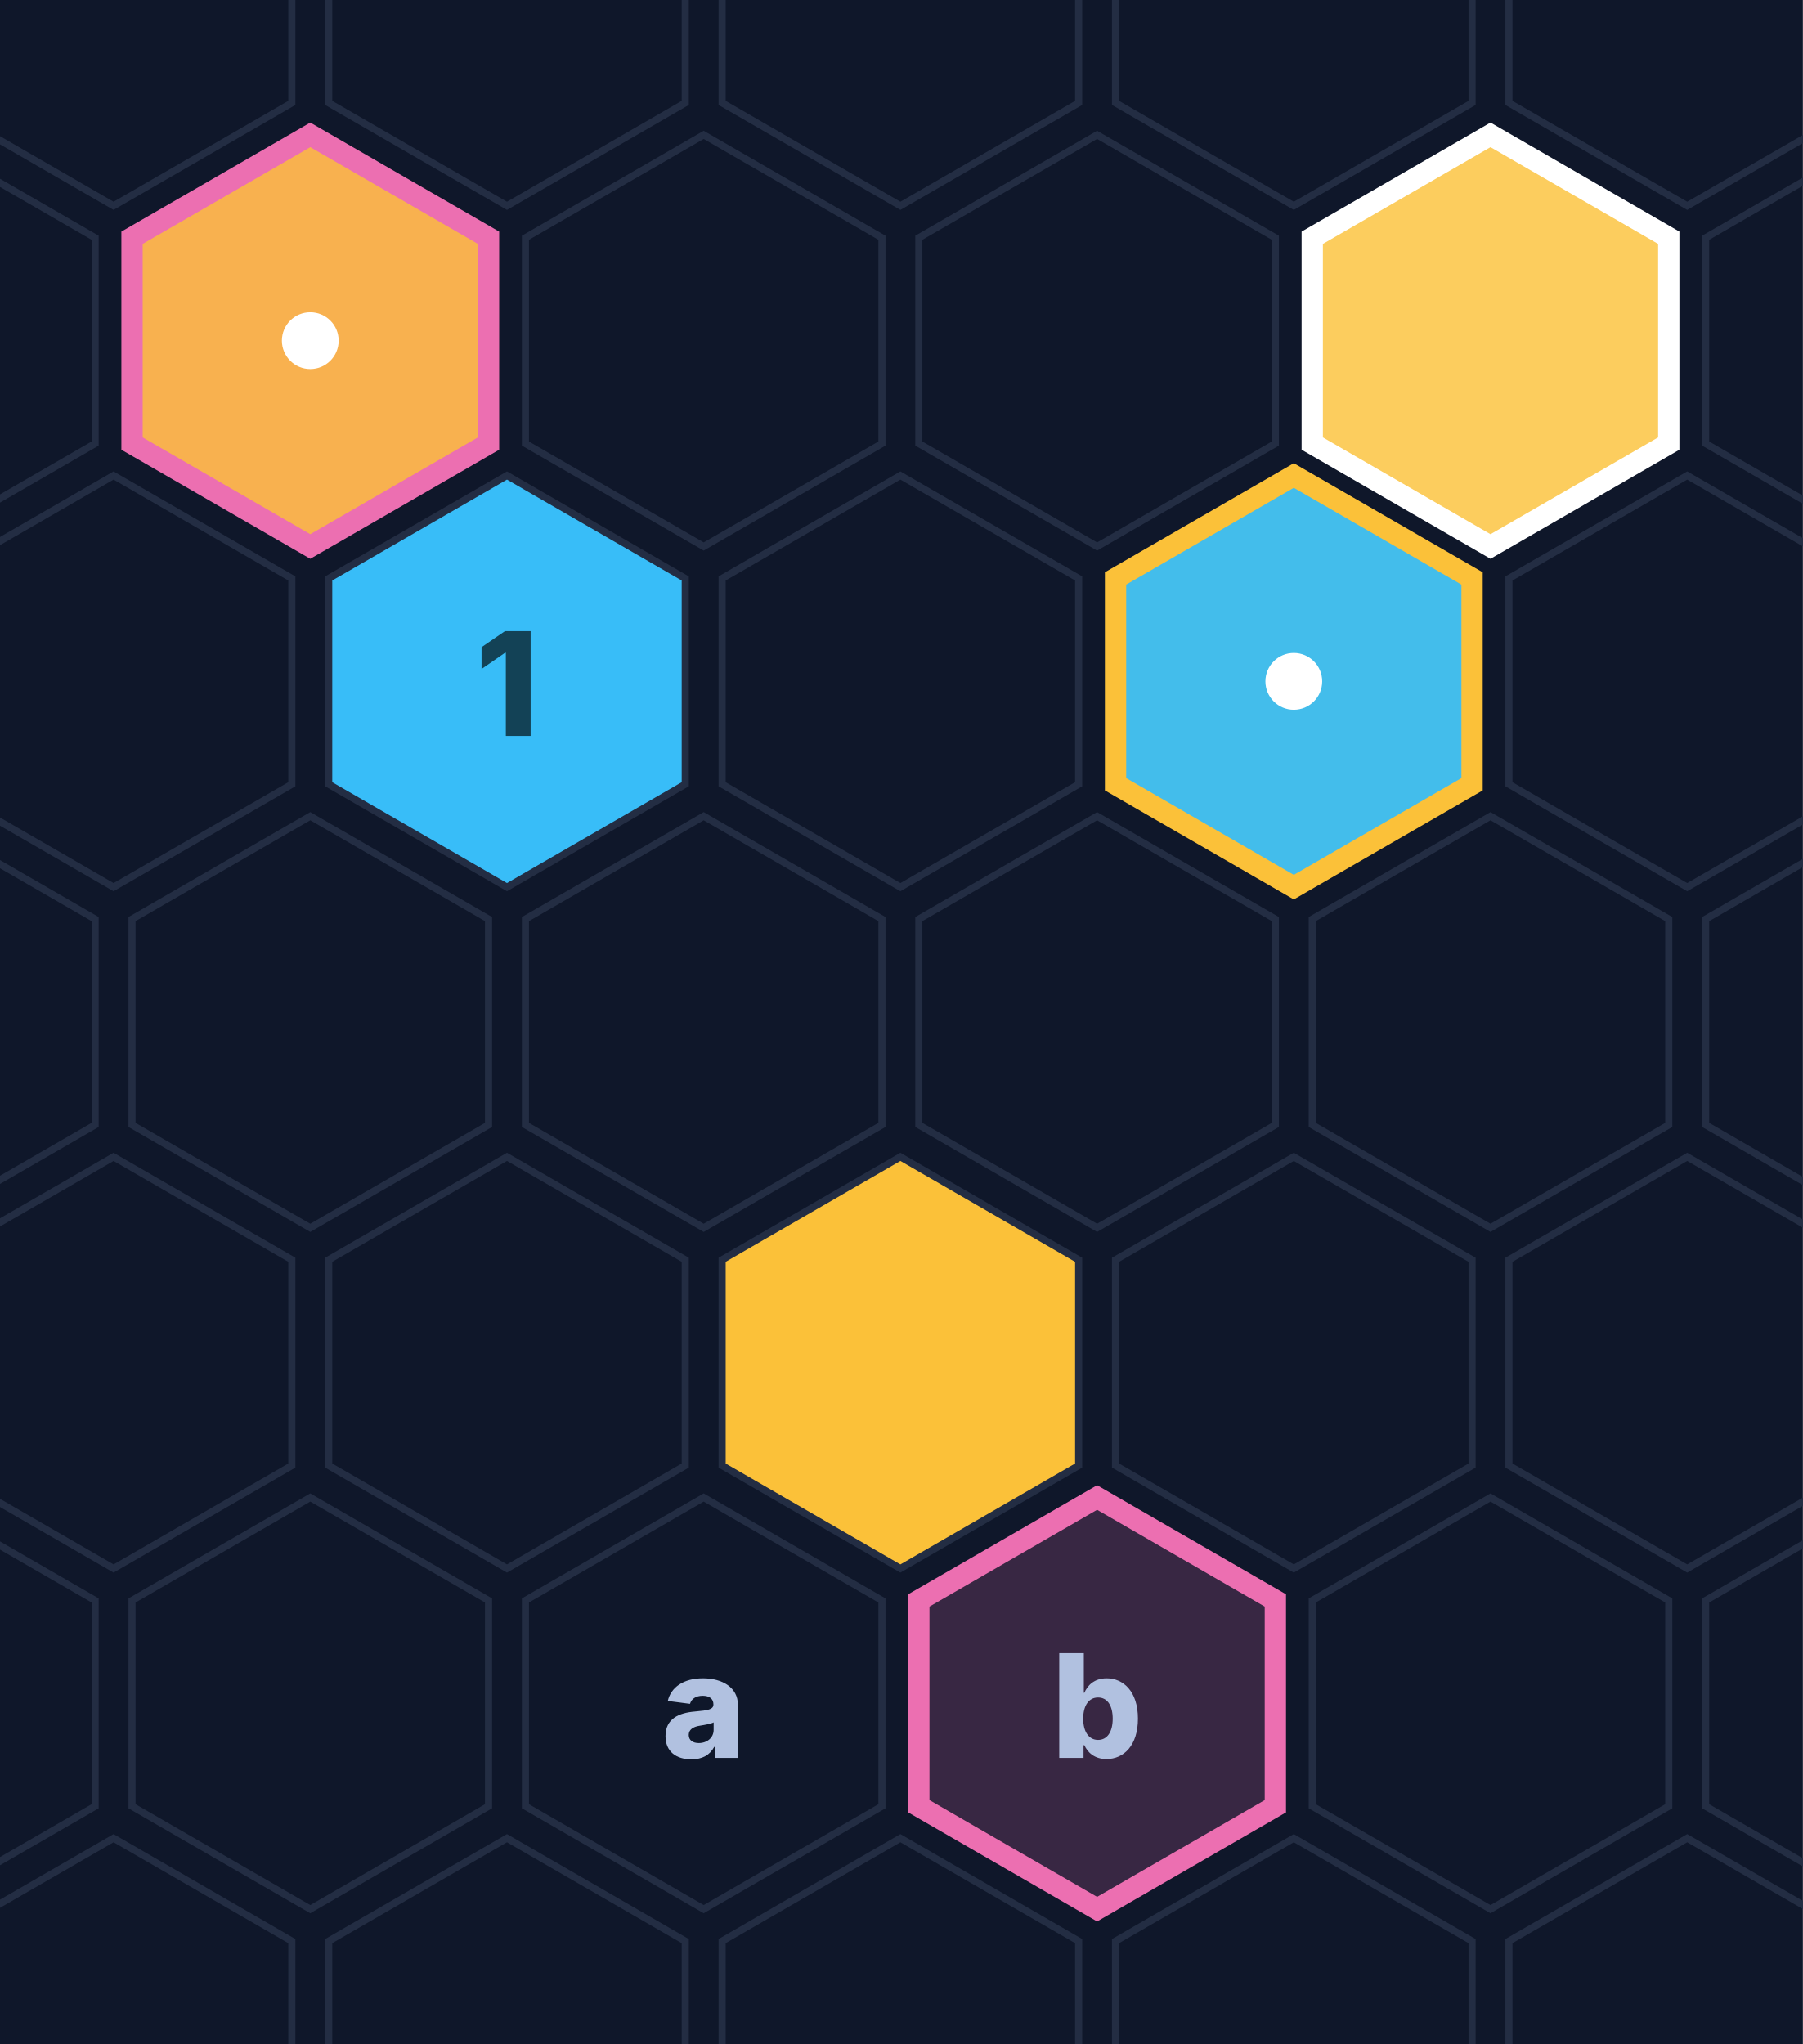
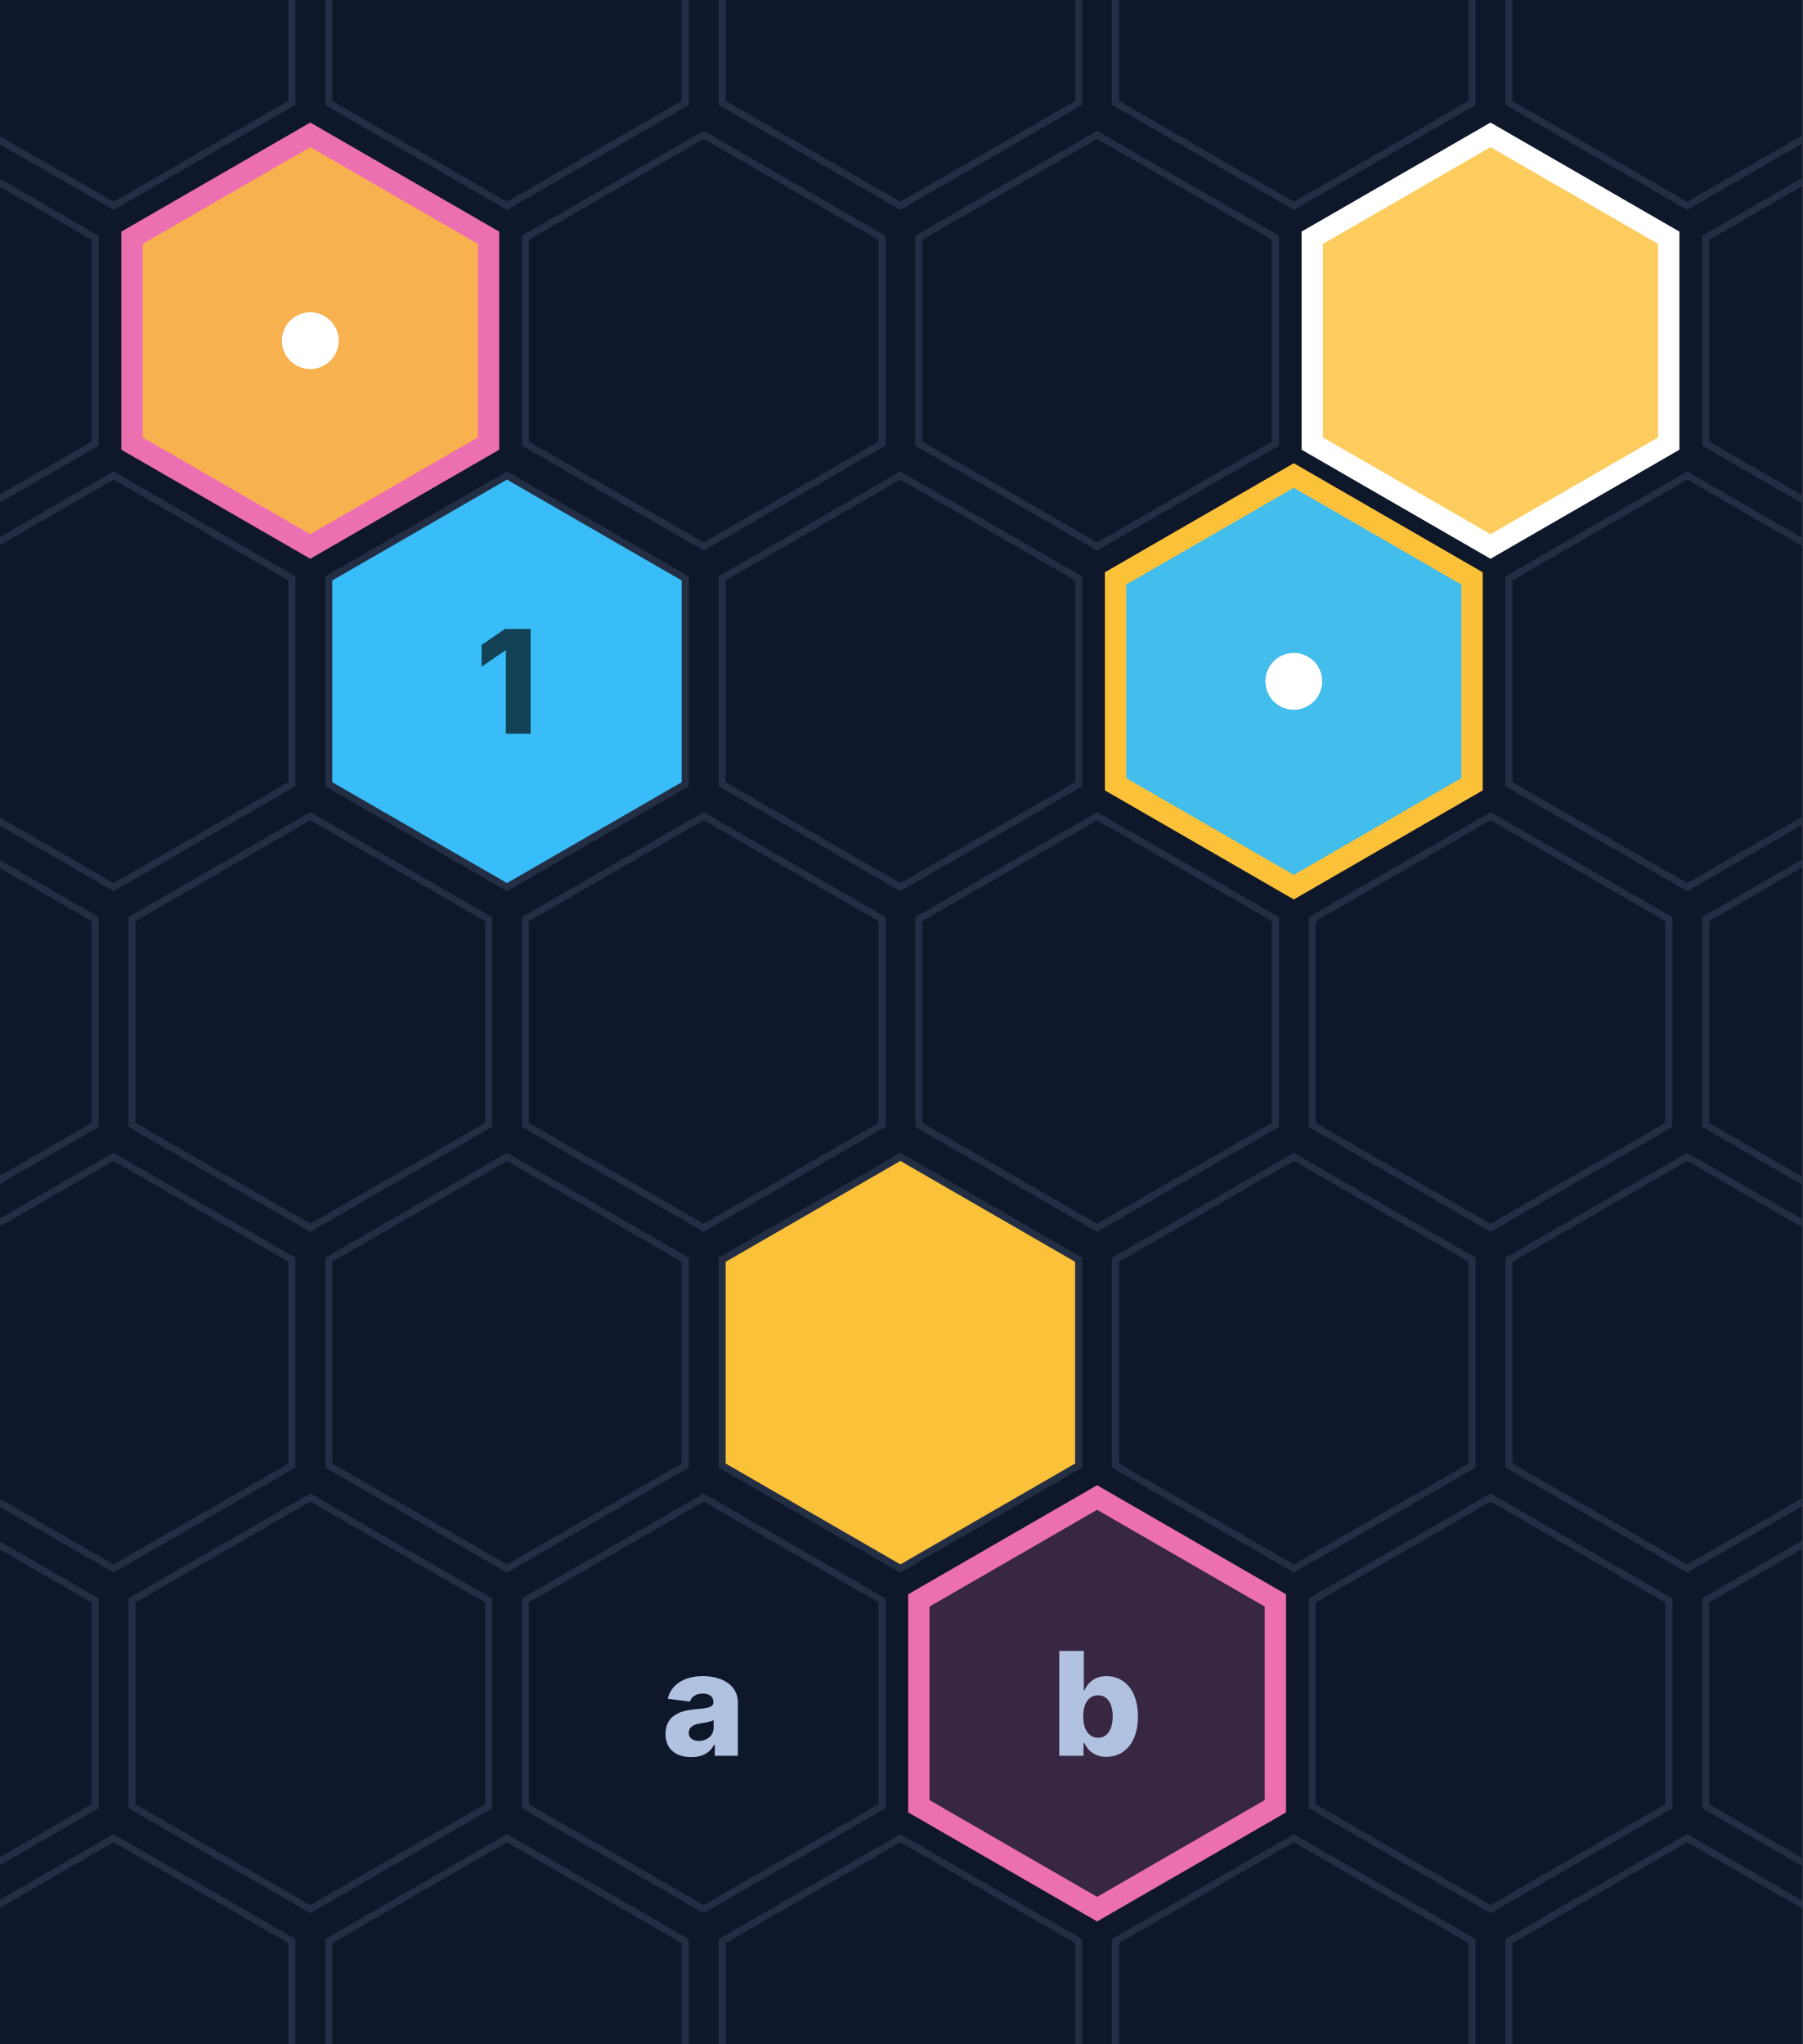
<svg xmlns="http://www.w3.org/2000/svg" viewBox="-87.426 -96.0 508 576">
  <rect x="-87.426" y="-96.0" width="100%" height="100%" fill="rgba(15, 23, 42, 1.0)" />
-   <g>
-     <polygon mask="url(#full-mask)" points="-60.622,355.0 -60.622,413.0 -110.851,442.0 -161.081,413.0 -161.081,355.0 -110.851,326.0" fill="rgba(0, 0, 0, 0.0)" stroke="rgba(35, 45, 67, 1.0)" stroke-width="2.0" />
-     <polygon mask="url(#full-mask)" points="-5.196,451.0 -5.196,509.0 -55.426,538.0 -105.655,509.0 -105.655,451.0 -55.426,422.0" fill="rgba(0, 0, 0, 0.0)" stroke="rgba(35, 45, 67, 1.0)" stroke-width="2.0" />
-     <polygon mask="url(#full-mask)" points="-60.622,163.0 -60.622,221.0 -110.851,250.0 -161.081,221.0 -161.081,163.0 -110.851,134.0" fill="rgba(0, 0, 0, 0.0)" stroke="rgba(35, 45, 67, 1.0)" stroke-width="2.0" />
-     <polygon mask="url(#full-mask)" points="-5.196,259.0 -5.196,317.0 -55.426,346.0 -105.655,317.0 -105.655,259.0 -55.426,230.0" fill="rgba(0, 0, 0, 0.0)" stroke="rgba(35, 45, 67, 1.0)" stroke-width="2.0" />
-     <polygon mask="url(#full-mask)" points="50.229,355.0 50.229,413.0 3.5514757175273244E-15,442.0 -50.229,413.0 -50.229,355.0 -1.0654427152581972E-14,326.0" fill="rgba(0, 0, 0, 0.0)" stroke="rgba(35, 45, 67, 1.0)" stroke-width="2.0" />
-     <polygon mask="url(#full-mask)" points="105.655,451.0 105.655,509.0 55.426,538.0 5.196,509.0 5.196,451.0 55.426,422.0" fill="rgba(0, 0, 0, 0.0)" stroke="rgba(35, 45, 67, 1.0)" stroke-width="2.0" />
-     <polygon mask="url(#full-mask)" points="-60.622,-29 -60.622,29 -110.851,58.0 -161.081,29 -161.081,-29 -110.851,-58.0" fill="rgba(0, 0, 0, 0.0)" stroke="rgba(35, 45, 67, 1.0)" stroke-width="2.0" />
-     <polygon mask="url(#full-mask)" points="-5.196,67.0 -5.196,125.0 -55.426,154.0 -105.655,125.0 -105.655,67.0 -55.426,38.0" fill="rgba(0, 0, 0, 0.0)" stroke="rgba(35, 45, 67, 1.0)" stroke-width="2.0" />
-     <polygon mask="url(#full-mask)" points="50.229,163.0 50.229,221.0 3.5514757175273244E-15,250.0 -50.229,221.0 -50.229,163.0 -1.0654427152581972E-14,134.0" fill="rgba(0, 0, 0, 0.0)" stroke="rgba(35, 45, 67, 1.0)" stroke-width="2.0" />
-     <polygon mask="url(#full-mask)" points="105.655,259.0 105.655,317.0 55.426,346.0 5.196,317.0 5.196,259.0 55.426,230.0" fill="rgba(0, 0, 0, 0.0)" stroke="rgba(35, 45, 67, 1.0)" stroke-width="2.0" />
-     <polygon mask="url(#full-mask)" points="161.081,355.0 161.081,413.0 110.851,442.0 60.622,413.0 60.622,355.0 110.851,326.0" fill="rgba(0, 0, 0, 0.0)" stroke="rgba(35, 45, 67, 1.0)" stroke-width="2.0" />
-     <text fill="rgba(177, 193, 224, 1.0)" font-weight="800" font-family="system-ui, -apple-system, BlinkMacSystemFont, sans-serif" font-size="40.6px" text-anchor="middle" dominant-baseline="middle" x="110.851" y="384.0">a</text>
-     <polygon mask="url(#full-mask)" points="216.506,451.0 216.506,509.0 166.277,538.0 116.047,509.0 116.047,451.0 166.277,422.0" fill="rgba(0, 0, 0, 0.0)" stroke="rgba(35, 45, 67, 1.0)" stroke-width="2.0" />
-     <polygon mask="url(#full-mask)" points="-5.196,-125.0 -5.196,-67.0 -55.426,-38.0 -105.655,-67.0 -105.655,-125.0 -55.426,-154.0" fill="rgba(0, 0, 0, 0.0)" stroke="rgba(35, 45, 67, 1.0)" stroke-width="2.0" />
-     <polygon mask="url(#full-mask)" points="50.229,-29 50.229,29 3.5514757175273244E-15,58.0 -50.229,29 -50.229,-29 -1.0654427152581972E-14,-58.0" fill="rgba(251, 193, 57, 1.0)" stroke="rgba(35, 45, 67, 1.0)" stroke-width="2.0" />
-     <polygon mask="url(#full-mask)" points="50.229,-29 50.229,29 3.5514757175273244E-15,58.0 -50.229,29 -50.229,-29 -1.0654427152581972E-14,-58.0" fill="rgba(236, 111, 177, 0.188)" stroke="rgba(236, 111, 177, 1.0)" stroke-width="6.0" />
+   <defs>
+     <mask x="-87.426" y="-96.0" width="100%" height="100%" id="full-mask" mask-type="luminance" maskUnits="userSpaceOnUse">
+       <rect x="-87.426" y="-96.0" width="100%" height="100%" fill="rgba(255, 255, 255, 1.0)" />
+     </mask>
+     <mask x="-87.426" y="-96.0" width="100%" height="100%" id="text-mask" mask-type="luminance" maskUnits="userSpaceOnUse">
+       <rect x="-87.426" y="-96.0" width="100%" height="100%" fill="rgba(255, 255, 255, 1.0)" />
+       <text stroke="rgba(51, 51, 51, 1.0)" stroke-width="6.767" stroke-linecap="round" stroke-linejoin="round" font-weight="800" font-family="system-ui, -apple-system, BlinkMacSystemFont, sans-serif" font-size="40.6px" text-anchor="middle" dominant-baseline="central" x="110.851" y="384.0">a</text>
+       <text fill="rgba(0, 0, 0, 1.0)" font-weight="800" font-family="system-ui, -apple-system, BlinkMacSystemFont, sans-serif" font-size="40.6px" text-anchor="middle" dominant-baseline="central" x="110.851" y="384.0">a</text>
+       <text stroke="rgba(51, 51, 51, 1.0)" stroke-width="6.767" stroke-linecap="round" stroke-linejoin="round" font-weight="800" font-family="system-ui, -apple-system, BlinkMacSystemFont, sans-serif" font-size="40.6px" text-anchor="middle" dominant-baseline="central" x="55.426" y="96.0">1</text>
+       <text fill="rgba(0, 0, 0, 1.0)" font-weight="800" font-family="system-ui, -apple-system, BlinkMacSystemFont, sans-serif" font-size="40.6px" text-anchor="middle" dominant-baseline="central" x="55.426" y="96.0">1</text>
+       <text stroke="rgba(51, 51, 51, 1.0)" stroke-width="6.767" stroke-linecap="round" stroke-linejoin="round" font-weight="800" font-family="system-ui, -apple-system, BlinkMacSystemFont, sans-serif" font-size="40.6px" text-anchor="middle" dominant-baseline="central" x="221.703" y="384.0">b</text>
+       <text fill="rgba(0, 0, 0, 1.0)" font-weight="800" font-family="system-ui, -apple-system, BlinkMacSystemFont, sans-serif" font-size="40.6px" text-anchor="middle" dominant-baseline="central" x="221.703" y="384.0">b</text>
+     </mask>
+   </defs>
+   <g mask="url(#full-mask)">
+     <polygon points="-60.622,355.0 -60.622,413.0 -110.851,442.0 -161.081,413.0 -161.081,355.0 -110.851,326.0" fill="rgba(0, 0, 0, 0.0)" stroke="rgba(35, 45, 67, 1.0)" stroke-width="2.0" />
+     <polygon points="-5.196,451.0 -5.196,509.0 -55.426,538.0 -105.655,509.0 -105.655,451.0 -55.426,422.0" fill="rgba(0, 0, 0, 0.0)" stroke="rgba(35, 45, 67, 1.0)" stroke-width="2.0" />
+     <polygon points="-60.622,163.0 -60.622,221.0 -110.851,250.0 -161.081,221.0 -161.081,163.0 -110.851,134.0" fill="rgba(0, 0, 0, 0.0)" stroke="rgba(35, 45, 67, 1.0)" stroke-width="2.0" />
+     <polygon points="-5.196,259.0 -5.196,317.0 -55.426,346.0 -105.655,317.0 -105.655,259.0 -55.426,230.0" fill="rgba(0, 0, 0, 0.0)" stroke="rgba(35, 45, 67, 1.0)" stroke-width="2.0" />
+     <polygon points="50.229,355.0 50.229,413.0 3.5514757175273244E-15,442.0 -50.229,413.0 -50.229,355.0 -1.0654427152581972E-14,326.0" fill="rgba(0, 0, 0, 0.0)" stroke="rgba(35, 45, 67, 1.0)" stroke-width="2.0" />
+     <polygon points="105.655,451.0 105.655,509.0 55.426,538.0 5.196,509.0 5.196,451.0 55.426,422.0" fill="rgba(0, 0, 0, 0.0)" stroke="rgba(35, 45, 67, 1.0)" stroke-width="2.0" />
+     <polygon points="-60.622,-29 -60.622,29 -110.851,58.0 -161.081,29 -161.081,-29 -110.851,-58.0" fill="rgba(0, 0, 0, 0.0)" stroke="rgba(35, 45, 67, 1.0)" stroke-width="2.0" />
+     <polygon points="-5.196,67.0 -5.196,125.0 -55.426,154.0 -105.655,125.0 -105.655,67.0 -55.426,38.0" fill="rgba(0, 0, 0, 0.0)" stroke="rgba(35, 45, 67, 1.0)" stroke-width="2.0" />
+     <polygon points="50.229,163.0 50.229,221.0 3.5514757175273244E-15,250.0 -50.229,221.0 -50.229,163.0 -1.0654427152581972E-14,134.0" fill="rgba(0, 0, 0, 0.0)" stroke="rgba(35, 45, 67, 1.0)" stroke-width="2.0" />
+     <polygon points="105.655,259.0 105.655,317.0 55.426,346.0 5.196,317.0 5.196,259.0 55.426,230.0" fill="rgba(0, 0, 0, 0.0)" stroke="rgba(35, 45, 67, 1.0)" stroke-width="2.0" />
+     <polygon points="161.081,355.0 161.081,413.0 110.851,442.0 60.622,413.0 60.622,355.0 110.851,326.0" fill="rgba(0, 0, 0, 0.0)" stroke="rgba(35, 45, 67, 1.0)" stroke-width="2.0" />
+     <text fill="rgba(177, 193, 224, 1.0)" font-weight="800" font-family="system-ui, -apple-system, BlinkMacSystemFont, sans-serif" font-size="40.6px" text-anchor="middle" dominant-baseline="central" x="110.851" y="384.0">a</text>
+     <polygon points="216.506,451.0 216.506,509.0 166.277,538.0 116.047,509.0 116.047,451.0 166.277,422.0" fill="rgba(0, 0, 0, 0.0)" stroke="rgba(35, 45, 67, 1.0)" stroke-width="2.0" />
+     <polygon points="-5.196,-125.0 -5.196,-67.0 -55.426,-38.0 -105.655,-67.0 -105.655,-125.0 -55.426,-154.0" fill="rgba(0, 0, 0, 0.0)" stroke="rgba(35, 45, 67, 1.0)" stroke-width="2.0" />
+     <polygon points="50.229,-29 50.229,29 3.5514757175273244E-15,58.0 -50.229,29 -50.229,-29 -1.0654427152581972E-14,-58.0" fill="rgba(251, 193, 57, 1.0)" stroke="rgba(35, 45, 67, 1.0)" stroke-width="2.0" />
+     <polygon points="50.229,-29 50.229,29 3.5514757175273244E-15,58.0 -50.229,29 -50.229,-29 -1.0654427152581972E-14,-58.0" fill="rgba(236, 111, 177, 0.188)" stroke="rgba(236, 111, 177, 1.0)" stroke-width="6.0" />
    <circle cx="0.0" cy="0.0" fill="rgba(255, 255, 255, 1.0)" r="8.0" mask="url(#text-mask)" />
-     <polygon mask="url(#full-mask)" points="105.655,67.0 105.655,125.0 55.426,154.0 5.196,125.0 5.196,67.0 55.426,38.0" fill="rgba(56, 189, 248, 1.0)" stroke="rgba(35, 45, 67, 1.0)" stroke-width="2.0" />
-     <text fill="rgba(19, 66, 86, 1.0)" font-weight="800" font-family="system-ui, -apple-system, BlinkMacSystemFont, sans-serif" font-size="40.6px" text-anchor="middle" dominant-baseline="middle" x="55.426" y="96.0">1</text>
-     <polygon mask="url(#full-mask)" points="161.081,163.0 161.081,221.0 110.851,250.0 60.622,221.0 60.622,163.0 110.851,134.0" fill="rgba(0, 0, 0, 0.0)" stroke="rgba(35, 45, 67, 1.0)" stroke-width="2.0" />
-     <polygon mask="url(#full-mask)" points="216.506,259.0 216.506,317.0 166.277,346.0 116.047,317.0 116.047,259.0 166.277,230.0" fill="rgba(251, 193, 57, 1.0)" stroke="rgba(35, 45, 67, 1.0)" stroke-width="2.0" />
-     <polygon mask="url(#full-mask)" points="271.932,355.0 271.932,413.0 221.703,442.0 171.473,413.0 171.473,355.0 221.703,326.0" fill="rgba(0, 0, 0, 0.0)" stroke="rgba(35, 45, 67, 1.0)" stroke-width="2.0" />
-     <polygon mask="url(#full-mask)" points="271.932,355.0 271.932,413.0 221.703,442.0 171.473,413.0 171.473,355.0 221.703,326.0" fill="rgba(236, 111, 177, 0.188)" stroke="rgba(236, 111, 177, 1.0)" stroke-width="6.0" />
-     <text fill="rgba(177, 193, 224, 1.0)" font-weight="800" font-family="system-ui, -apple-system, BlinkMacSystemFont, sans-serif" font-size="40.6px" text-anchor="middle" dominant-baseline="middle" x="221.703" y="384.0">b</text>
-     <polygon mask="url(#full-mask)" points="327.358,451.0 327.358,509.0 277.128,538.0 226.899,509.0 226.899,451.0 277.128,422.0" fill="rgba(0, 0, 0, 0.0)" stroke="rgba(35, 45, 67, 1.0)" stroke-width="2.0" />
-     <polygon mask="url(#full-mask)" points="105.655,-125.0 105.655,-67.0 55.426,-38.0 5.196,-67.0 5.196,-125.0 55.426,-154.0" fill="rgba(0, 0, 0, 0.0)" stroke="rgba(35, 45, 67, 1.0)" stroke-width="2.0" />
-     <polygon mask="url(#full-mask)" points="161.081,-29 161.081,29 110.851,58.0 60.622,29 60.622,-29 110.851,-58.0" fill="rgba(0, 0, 0, 0.0)" stroke="rgba(35, 45, 67, 1.0)" stroke-width="2.0" />
-     <polygon mask="url(#full-mask)" points="216.506,67.0 216.506,125.0 166.277,154.0 116.047,125.0 116.047,67.0 166.277,38.0" fill="rgba(0, 0, 0, 0.0)" stroke="rgba(35, 45, 67, 1.0)" stroke-width="2.0" />
-     <polygon mask="url(#full-mask)" points="271.932,163.0 271.932,221.0 221.703,250.0 171.473,221.0 171.473,163.0 221.703,134.0" fill="rgba(0, 0, 0, 0.0)" stroke="rgba(35, 45, 67, 1.0)" stroke-width="2.0" />
-     <polygon mask="url(#full-mask)" points="327.358,259.0 327.358,317.0 277.128,346.0 226.899,317.0 226.899,259.0 277.128,230.0" fill="rgba(0, 0, 0, 0.0)" stroke="rgba(35, 45, 67, 1.0)" stroke-width="2.0" />
-     <polygon mask="url(#full-mask)" points="382.783,355.0 382.783,413.0 332.554,442.0 282.324,413.0 282.324,355.0 332.554,326.0" fill="rgba(0, 0, 0, 0.0)" stroke="rgba(35, 45, 67, 1.0)" stroke-width="2.0" />
-     <polygon mask="url(#full-mask)" points="438.209,451.0 438.209,509.0 387.979,538.0 337.75,509.0 337.75,451.0 387.979,422.0" fill="rgba(0, 0, 0, 0.0)" stroke="rgba(35, 45, 67, 1.0)" stroke-width="2.0" />
-     <polygon mask="url(#full-mask)" points="216.506,-125.0 216.506,-67.0 166.277,-38.0 116.047,-67.0 116.047,-125.0 166.277,-154.0" fill="rgba(0, 0, 0, 0.0)" stroke="rgba(35, 45, 67, 1.0)" stroke-width="2.0" />
-     <polygon mask="url(#full-mask)" points="271.932,-29 271.932,29 221.703,58.0 171.473,29 171.473,-29 221.703,-58.0" fill="rgba(0, 0, 0, 0.0)" stroke="rgba(35, 45, 67, 1.0)" stroke-width="2.0" />
-     <polygon mask="url(#full-mask)" points="327.358,67.0 327.358,125.0 277.128,154.0 226.899,125.0 226.899,67.0 277.128,38.0" fill="rgba(56, 189, 248, 1.0)" stroke="rgba(35, 45, 67, 1.0)" stroke-width="2.0" />
-     <polygon mask="url(#full-mask)" points="327.358,67.0 327.358,125.0 277.128,154.0 226.899,125.0 226.899,67.0 277.128,38.0" fill="rgba(251, 193, 57, 0.063)" stroke="rgba(251, 193, 57, 1.0)" stroke-width="6.0" />
+     <polygon points="105.655,67.0 105.655,125.0 55.426,154.0 5.196,125.0 5.196,67.0 55.426,38.0" fill="rgba(56, 189, 248, 1.0)" stroke="rgba(35, 45, 67, 1.0)" stroke-width="2.0" />
+     <text fill="rgba(19, 66, 86, 1.0)" font-weight="800" font-family="system-ui, -apple-system, BlinkMacSystemFont, sans-serif" font-size="40.6px" text-anchor="middle" dominant-baseline="central" x="55.426" y="96.0">1</text>
+     <polygon points="161.081,163.0 161.081,221.0 110.851,250.0 60.622,221.0 60.622,163.0 110.851,134.0" fill="rgba(0, 0, 0, 0.0)" stroke="rgba(35, 45, 67, 1.0)" stroke-width="2.0" />
+     <polygon points="216.506,259.0 216.506,317.0 166.277,346.0 116.047,317.0 116.047,259.0 166.277,230.0" fill="rgba(251, 193, 57, 1.0)" stroke="rgba(35, 45, 67, 1.0)" stroke-width="2.0" />
+     <polygon points="271.932,355.0 271.932,413.0 221.703,442.0 171.473,413.0 171.473,355.0 221.703,326.0" fill="rgba(0, 0, 0, 0.0)" stroke="rgba(35, 45, 67, 1.0)" stroke-width="2.0" />
+     <polygon points="271.932,355.0 271.932,413.0 221.703,442.0 171.473,413.0 171.473,355.0 221.703,326.0" fill="rgba(236, 111, 177, 0.188)" stroke="rgba(236, 111, 177, 1.0)" stroke-width="6.0" />
+     <text fill="rgba(177, 193, 224, 1.0)" font-weight="800" font-family="system-ui, -apple-system, BlinkMacSystemFont, sans-serif" font-size="40.6px" text-anchor="middle" dominant-baseline="central" x="221.703" y="384.0">b</text>
+     <polygon points="327.358,451.0 327.358,509.0 277.128,538.0 226.899,509.0 226.899,451.0 277.128,422.0" fill="rgba(0, 0, 0, 0.0)" stroke="rgba(35, 45, 67, 1.0)" stroke-width="2.0" />
+     <polygon points="105.655,-125.0 105.655,-67.0 55.426,-38.0 5.196,-67.0 5.196,-125.0 55.426,-154.0" fill="rgba(0, 0, 0, 0.0)" stroke="rgba(35, 45, 67, 1.0)" stroke-width="2.0" />
+     <polygon points="161.081,-29 161.081,29 110.851,58.0 60.622,29 60.622,-29 110.851,-58.0" fill="rgba(0, 0, 0, 0.0)" stroke="rgba(35, 45, 67, 1.0)" stroke-width="2.0" />
+     <polygon points="216.506,67.0 216.506,125.0 166.277,154.0 116.047,125.0 116.047,67.0 166.277,38.0" fill="rgba(0, 0, 0, 0.0)" stroke="rgba(35, 45, 67, 1.0)" stroke-width="2.0" />
+     <polygon points="271.932,163.0 271.932,221.0 221.703,250.0 171.473,221.0 171.473,163.0 221.703,134.0" fill="rgba(0, 0, 0, 0.0)" stroke="rgba(35, 45, 67, 1.0)" stroke-width="2.0" />
+     <polygon points="327.358,259.0 327.358,317.0 277.128,346.0 226.899,317.0 226.899,259.0 277.128,230.0" fill="rgba(0, 0, 0, 0.0)" stroke="rgba(35, 45, 67, 1.0)" stroke-width="2.0" />
+     <polygon points="382.783,355.0 382.783,413.0 332.554,442.0 282.324,413.0 282.324,355.0 332.554,326.0" fill="rgba(0, 0, 0, 0.0)" stroke="rgba(35, 45, 67, 1.0)" stroke-width="2.0" />
+     <polygon points="438.209,451.0 438.209,509.0 387.979,538.0 337.75,509.0 337.75,451.0 387.979,422.0" fill="rgba(0, 0, 0, 0.0)" stroke="rgba(35, 45, 67, 1.0)" stroke-width="2.0" />
+     <polygon points="216.506,-125.0 216.506,-67.0 166.277,-38.0 116.047,-67.0 116.047,-125.0 166.277,-154.0" fill="rgba(0, 0, 0, 0.0)" stroke="rgba(35, 45, 67, 1.0)" stroke-width="2.0" />
+     <polygon points="271.932,-29 271.932,29 221.703,58.0 171.473,29 171.473,-29 221.703,-58.0" fill="rgba(0, 0, 0, 0.0)" stroke="rgba(35, 45, 67, 1.0)" stroke-width="2.0" />
+     <polygon points="327.358,67.0 327.358,125.0 277.128,154.0 226.899,125.0 226.899,67.0 277.128,38.0" fill="rgba(56, 189, 248, 1.0)" stroke="rgba(35, 45, 67, 1.0)" stroke-width="2.0" />
+     <polygon points="327.358,67.0 327.358,125.0 277.128,154.0 226.899,125.0 226.899,67.0 277.128,38.0" fill="rgba(251, 193, 57, 0.063)" stroke="rgba(251, 193, 57, 1.0)" stroke-width="6.0" />
    <circle cx="277.128" cy="96.0" fill="rgba(255, 255, 255, 1.0)" r="8.0" mask="url(#text-mask)" />
-     <polygon mask="url(#full-mask)" points="382.783,163.0 382.783,221.0 332.554,250.0 282.324,221.0 282.324,163.0 332.554,134.0" fill="rgba(0, 0, 0, 0.0)" stroke="rgba(35, 45, 67, 1.0)" stroke-width="2.0" />
-     <polygon mask="url(#full-mask)" points="438.209,259.0 438.209,317.0 387.979,346.0 337.75,317.0 337.75,259.0 387.979,230.0" fill="rgba(0, 0, 0, 0.0)" stroke="rgba(35, 45, 67, 1.0)" stroke-width="2.0" />
-     <polygon mask="url(#full-mask)" points="493.634,355.0 493.634,413.0 443.405,442.0 393.176,413.0 393.176,355.0 443.405,326.0" fill="rgba(0, 0, 0, 0.0)" stroke="rgba(35, 45, 67, 1.0)" stroke-width="2.0" />
-     <polygon mask="url(#full-mask)" points="327.358,-125.0 327.358,-67.0 277.128,-38.0 226.899,-67.0 226.899,-125.0 277.128,-154.0" fill="rgba(0, 0, 0, 0.0)" stroke="rgba(35, 45, 67, 1.0)" stroke-width="2.0" />
-     <polygon mask="url(#full-mask)" points="382.783,-29 382.783,29 332.554,58.0 282.324,29 282.324,-29 332.554,-58.0" fill="rgba(251, 193, 57, 1.0)" stroke="rgba(35, 45, 67, 1.0)" stroke-width="2.0" />
-     <polygon mask="url(#full-mask)" points="382.783,-29 382.783,29 332.554,58.0 282.324,29 282.324,-29 332.554,-58.0" fill="rgba(255, 255, 255, 0.188)" stroke="rgba(255, 255, 255, 1.0)" stroke-width="6.0" />
-     <polygon mask="url(#full-mask)" points="438.209,67.0 438.209,125.0 387.979,154.0 337.75,125.0 337.75,67.0 387.979,38.0" fill="rgba(0, 0, 0, 0.0)" stroke="rgba(35, 45, 67, 1.0)" stroke-width="2.0" />
-     <polygon mask="url(#full-mask)" points="493.634,163.0 493.634,221.0 443.405,250.0 393.176,221.0 393.176,163.0 443.405,134.0" fill="rgba(0, 0, 0, 0.0)" stroke="rgba(35, 45, 67, 1.0)" stroke-width="2.0" />
-     <polygon mask="url(#full-mask)" points="438.209,-125.0 438.209,-67.0 387.979,-38.0 337.75,-67.0 337.75,-125.0 387.979,-154.0" fill="rgba(0, 0, 0, 0.0)" stroke="rgba(35, 45, 67, 1.0)" stroke-width="2.0" />
-     <polygon mask="url(#full-mask)" points="493.634,-29 493.634,29 443.405,58.0 393.176,29 393.176,-29 443.405,-58.0" fill="rgba(0, 0, 0, 0.0)" stroke="rgba(35, 45, 67, 1.0)" stroke-width="2.0" />
-     <defs>
-       <mask x="-87.426" y="-96.0" width="100%" height="100%" id="full-mask" mask-type="luminance" maskUnits="userSpaceOnUse">
-         <rect x="-87.426" y="-96.0" width="100%" height="100%" fill="rgba(255, 255, 255, 1.0)" />
-       </mask>
-       <mask x="-87.426" y="-96.0" width="100%" height="100%" id="text-mask" mask-type="luminance" maskUnits="userSpaceOnUse">
-         <rect x="-87.426" y="-96.0" width="100%" height="100%" fill="rgba(255, 255, 255, 1.0)" />
-         <text stroke="rgba(51, 51, 51, 1.0)" stroke-width="6.767" stroke-linecap="round" stroke-linejoin="round" font-weight="800" font-family="system-ui, -apple-system, BlinkMacSystemFont, sans-serif" font-size="40.6px" text-anchor="middle" dominant-baseline="middle" x="110.851" y="384.0">a</text>
-         <text fill="rgba(0, 0, 0, 1.0)" font-weight="800" font-family="system-ui, -apple-system, BlinkMacSystemFont, sans-serif" font-size="40.6px" text-anchor="middle" dominant-baseline="middle" x="110.851" y="384.0">a</text>
-         <text stroke="rgba(51, 51, 51, 1.0)" stroke-width="6.767" stroke-linecap="round" stroke-linejoin="round" font-weight="800" font-family="system-ui, -apple-system, BlinkMacSystemFont, sans-serif" font-size="40.6px" text-anchor="middle" dominant-baseline="middle" x="55.426" y="96.0">1</text>
-         <text fill="rgba(0, 0, 0, 1.0)" font-weight="800" font-family="system-ui, -apple-system, BlinkMacSystemFont, sans-serif" font-size="40.6px" text-anchor="middle" dominant-baseline="middle" x="55.426" y="96.0">1</text>
-         <text stroke="rgba(51, 51, 51, 1.0)" stroke-width="6.767" stroke-linecap="round" stroke-linejoin="round" font-weight="800" font-family="system-ui, -apple-system, BlinkMacSystemFont, sans-serif" font-size="40.6px" text-anchor="middle" dominant-baseline="middle" x="221.703" y="384.0">b</text>
-         <text fill="rgba(0, 0, 0, 1.0)" font-weight="800" font-family="system-ui, -apple-system, BlinkMacSystemFont, sans-serif" font-size="40.6px" text-anchor="middle" dominant-baseline="middle" x="221.703" y="384.0">b</text>
-       </mask>
-     </defs>
+     <polygon points="382.783,163.0 382.783,221.0 332.554,250.0 282.324,221.0 282.324,163.0 332.554,134.0" fill="rgba(0, 0, 0, 0.0)" stroke="rgba(35, 45, 67, 1.0)" stroke-width="2.0" />
+     <polygon points="438.209,259.0 438.209,317.0 387.979,346.0 337.75,317.0 337.75,259.0 387.979,230.0" fill="rgba(0, 0, 0, 0.0)" stroke="rgba(35, 45, 67, 1.0)" stroke-width="2.0" />
+     <polygon points="493.634,355.0 493.634,413.0 443.405,442.0 393.176,413.0 393.176,355.0 443.405,326.0" fill="rgba(0, 0, 0, 0.0)" stroke="rgba(35, 45, 67, 1.0)" stroke-width="2.0" />
+     <polygon points="327.358,-125.0 327.358,-67.0 277.128,-38.0 226.899,-67.0 226.899,-125.0 277.128,-154.0" fill="rgba(0, 0, 0, 0.0)" stroke="rgba(35, 45, 67, 1.0)" stroke-width="2.0" />
+     <polygon points="382.783,-29 382.783,29 332.554,58.0 282.324,29 282.324,-29 332.554,-58.0" fill="rgba(251, 193, 57, 1.0)" stroke="rgba(35, 45, 67, 1.0)" stroke-width="2.0" />
+     <polygon points="382.783,-29 382.783,29 332.554,58.0 282.324,29 282.324,-29 332.554,-58.0" fill="rgba(255, 255, 255, 0.188)" stroke="rgba(255, 255, 255, 1.0)" stroke-width="6.0" />
+     <polygon points="438.209,67.0 438.209,125.0 387.979,154.0 337.75,125.0 337.75,67.0 387.979,38.0" fill="rgba(0, 0, 0, 0.0)" stroke="rgba(35, 45, 67, 1.0)" stroke-width="2.0" />
+     <polygon points="493.634,163.0 493.634,221.0 443.405,250.0 393.176,221.0 393.176,163.0 443.405,134.0" fill="rgba(0, 0, 0, 0.0)" stroke="rgba(35, 45, 67, 1.0)" stroke-width="2.0" />
+     <polygon points="438.209,-125.0 438.209,-67.0 387.979,-38.0 337.75,-67.0 337.75,-125.0 387.979,-154.0" fill="rgba(0, 0, 0, 0.0)" stroke="rgba(35, 45, 67, 1.0)" stroke-width="2.0" />
+     <polygon points="493.634,-29 493.634,29 443.405,58.0 393.176,29 393.176,-29 443.405,-58.0" fill="rgba(0, 0, 0, 0.0)" stroke="rgba(35, 45, 67, 1.0)" stroke-width="2.0" />
  </g>
</svg>
